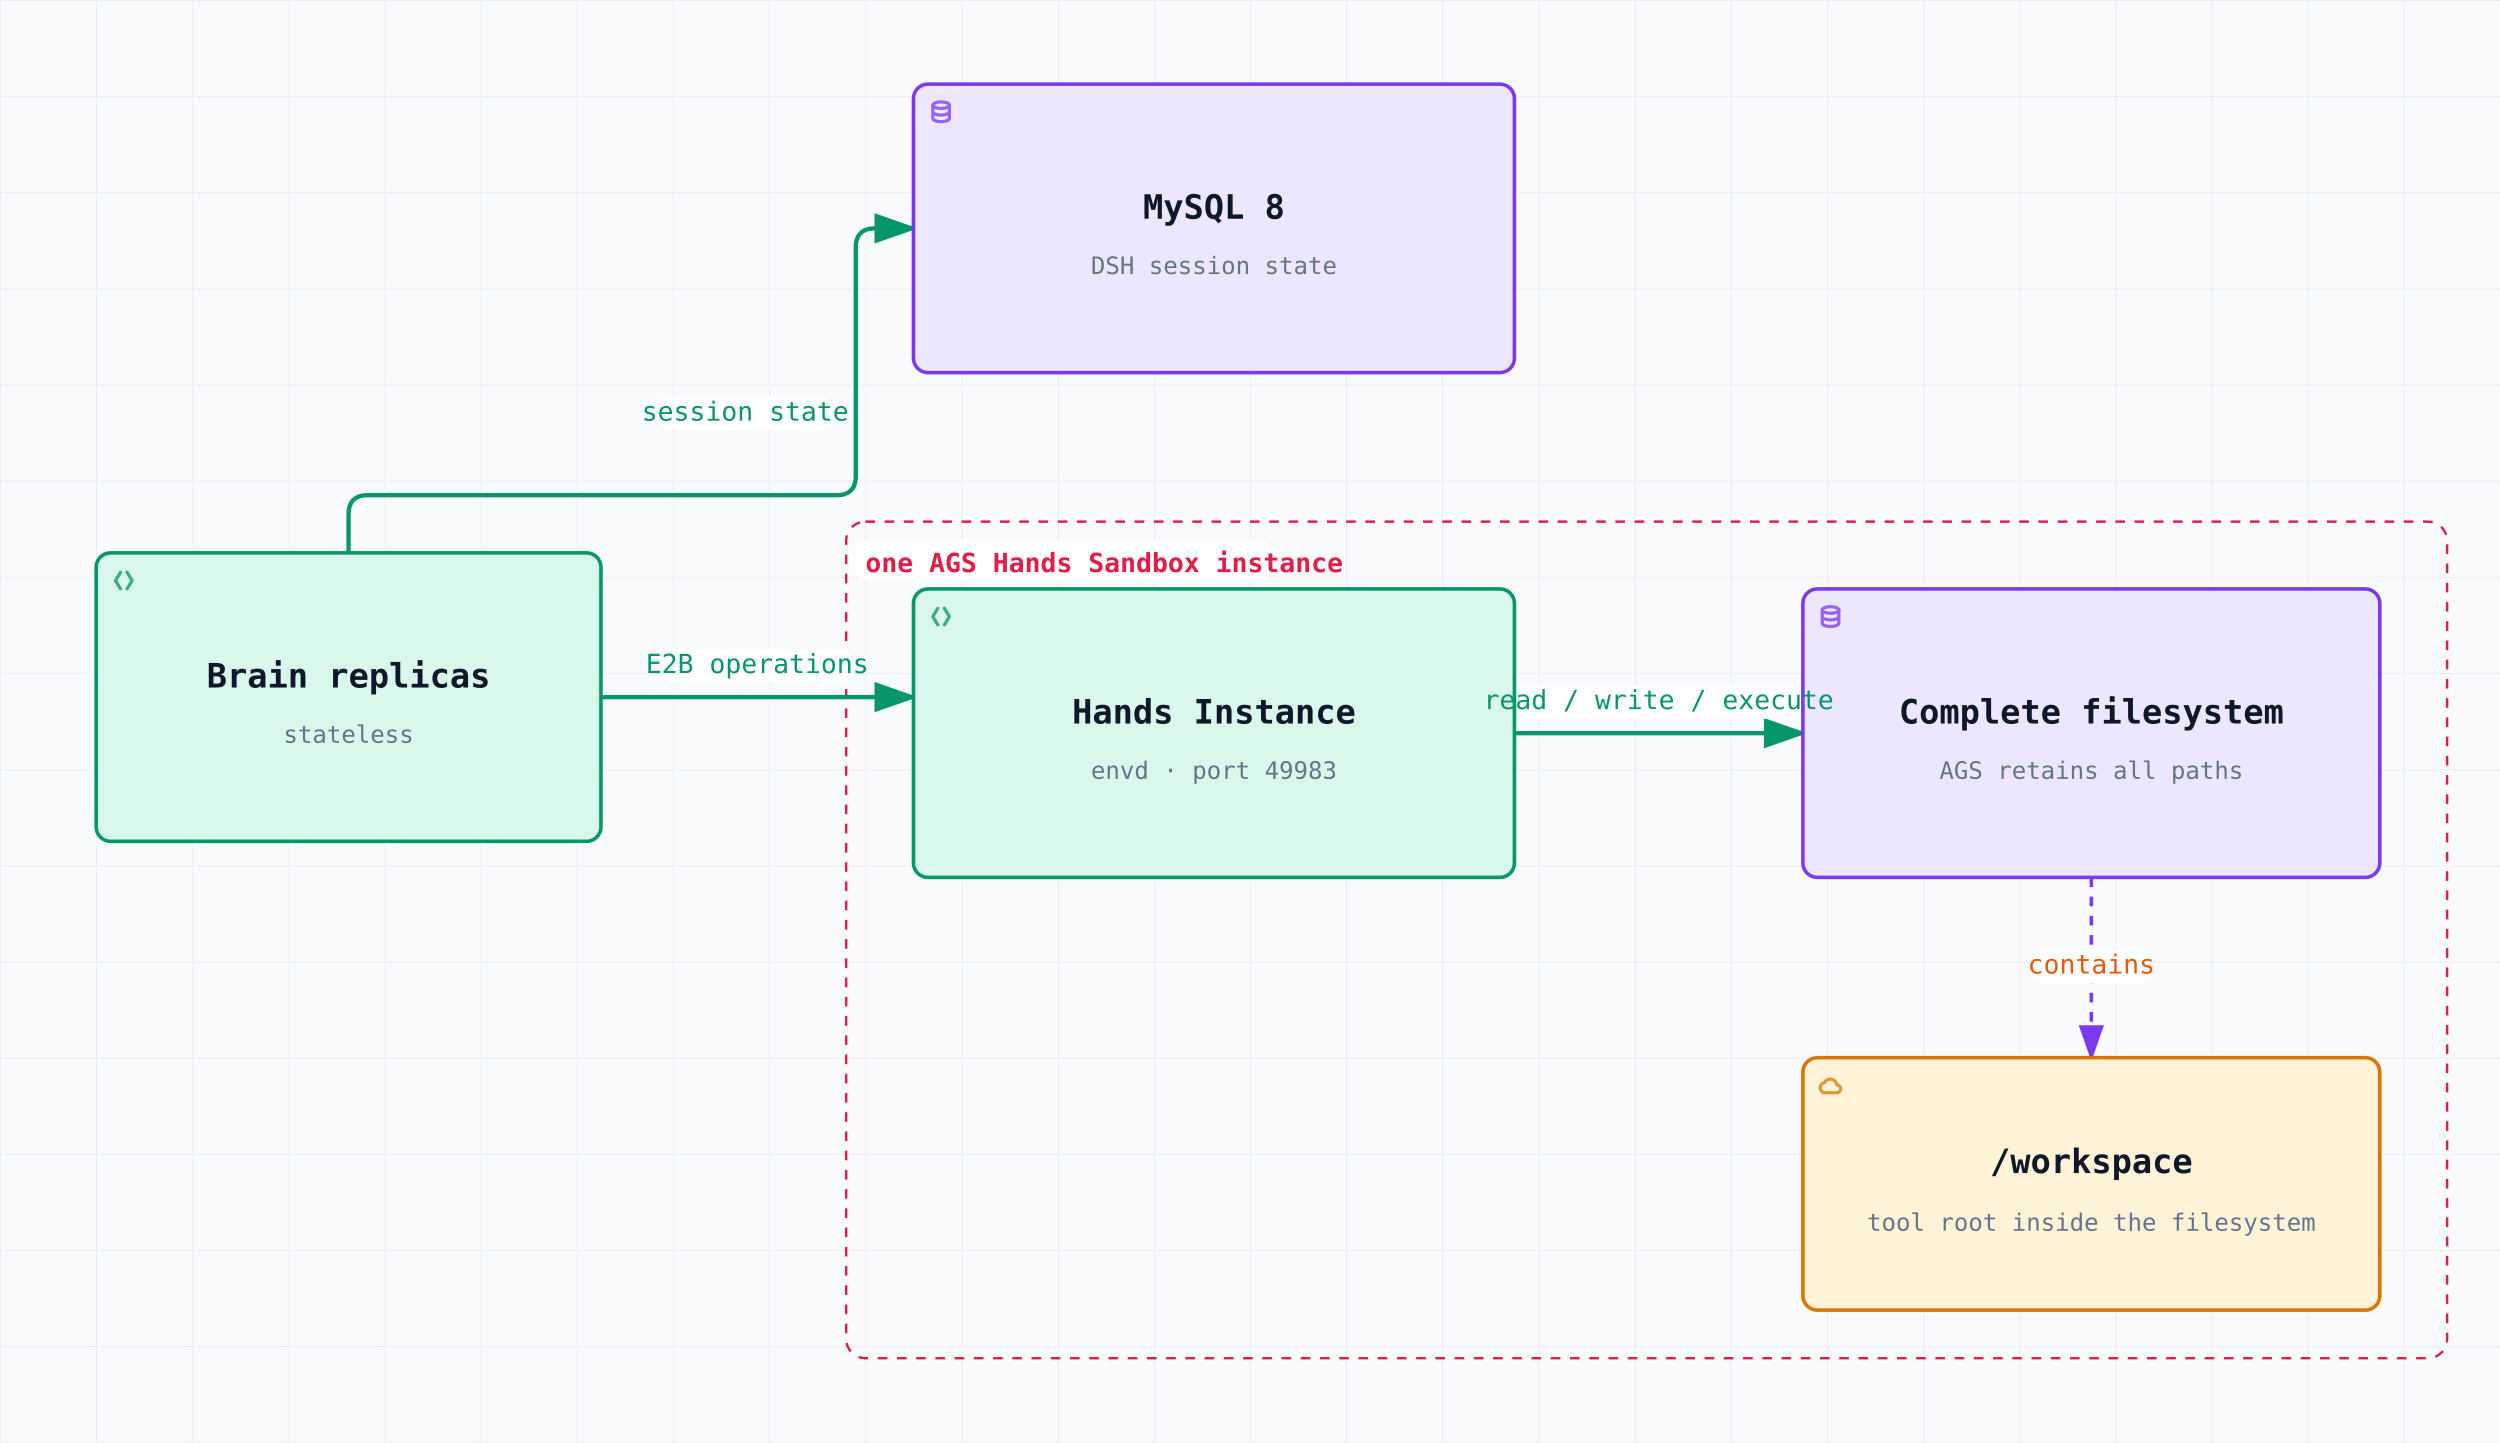
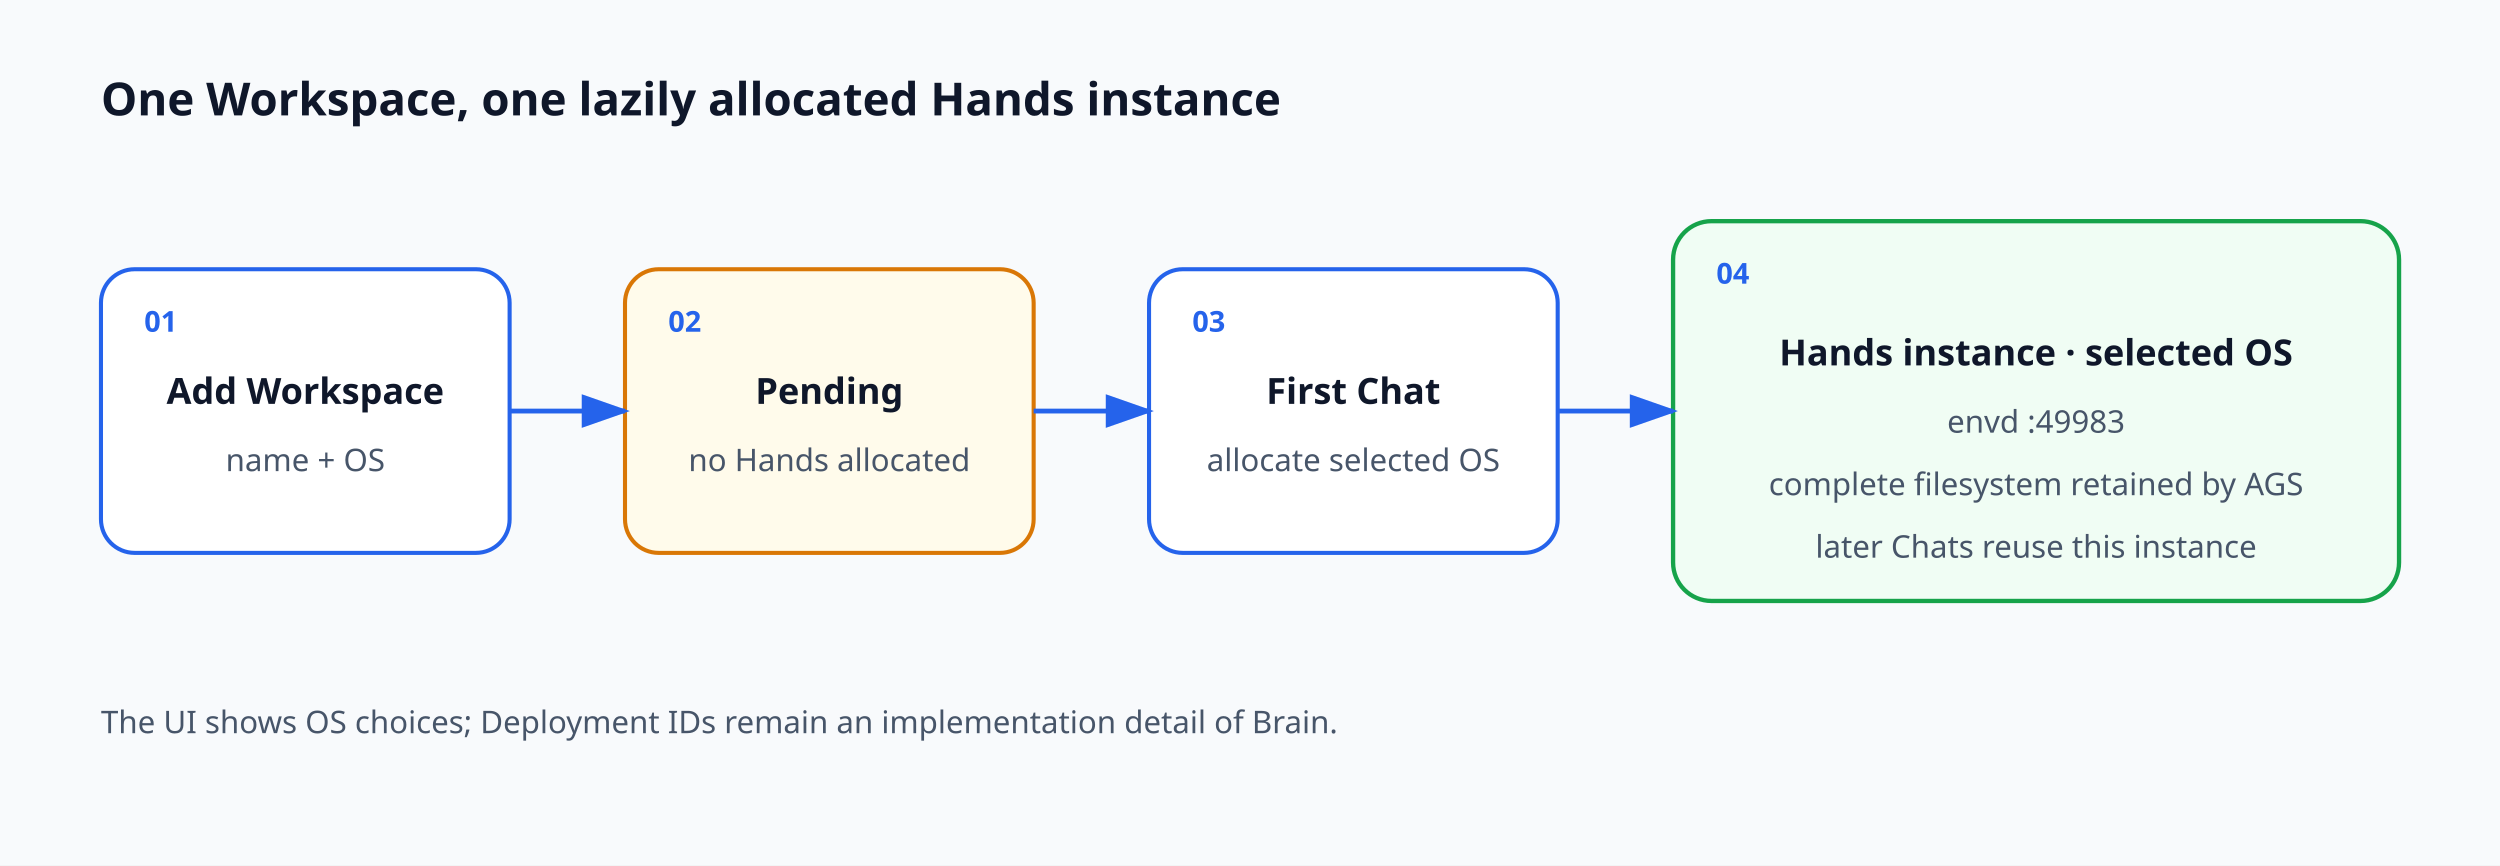
- <svg xmlns="http://www.w3.org/2000/svg" width="1040" height="600" data-theme="light" viewBox="0 0 1040 600" role="img" lang="en" aria-labelledby="archify-diagram-title archify-diagram-description" data-preset="classic" data-quality-profile="showcase">
-   <style>@font-face { font-family: 'JetBrains Mono'; font-weight: 400; src: local('JetBrains Mono'), local('JetBrainsMono-Regular'); }
- @font-face { font-family: 'JetBrains Mono'; font-weight: 500; src: local('JetBrains Mono'), local('JetBrainsMono-Regular'); }
- @font-face { font-family: 'JetBrains Mono'; font-weight: 600; src: local('JetBrains Mono'), local('JetBrainsMono-Regular'); }
- @font-face { font-family: 'JetBrains Mono'; font-weight: 700; src: local('JetBrains Mono'), local('JetBrainsMono-Regular'); }
- svg { font-family: 'JetBrains Mono', ui-monospace, SFMono-Regular, Menlo, Consolas, 'DejaVu Sans Mono', 'Liberation Mono', 'Noto Sans Mono CJK SC', 'PingFang SC', 'Hiragino Sans GB', 'Microsoft YaHei', monospace; }
- g[id^='node-'] text[data-detail='context'] { font-size: 10px; }
- g[data-edge-label] text { font-size: 11px; }
- .c-grid { stroke: #e2e8f0; fill: none; }
- .c-mask { fill: #ffffff; stroke: none; }
- .c-frontend { fill: #22d3ee; fill-opacity: 0.15; stroke: #0891b2; }
- .c-backend { fill: #34d399; fill-opacity: 0.18; stroke: #059669; }
- .c-database { fill: #a78bfa; fill-opacity: 0.20; stroke: #7c3aed; }
- .c-cloud { fill: #fbbf24; fill-opacity: 0.18; stroke: #d97706; }
- .c-security { fill: #fb7185; fill-opacity: 0.15; stroke: #e11d48; }
- .c-messagebus { fill: #fb923c; fill-opacity: 0.15; stroke: #ea580c; }
- .c-external { fill: #94a3b8; fill-opacity: 0.18; stroke: #64748b; }
- .c-security-group { fill: none; stroke: #e11d48; stroke-dasharray: 4 4; }
- .c-region { fill: #fbbf24; fill-opacity: 0.05; stroke: #d97706; stroke-dasharray: 8 4; }
- .t-primary { fill: #0f172a; }
- .t-muted { fill: #64748b; }
- .t-dim { fill: #94a3b8; }
- .t-frontend { fill: #0891b2; }
- .t-backend { fill: #059669; }
- .t-database { fill: #7c3aed; }
- .t-cloud { fill: #d97706; }
- .t-security { fill: #e11d48; }
- .t-messagebus { fill: #ea580c; }
- .t-external { fill: #64748b; }
- .a-default { stroke: #94a3b8; fill: none; }
- .a-emphasis { stroke: #059669; fill: none; }
- .a-security { stroke: #e11d48; fill: none; stroke-dasharray: 5 5; }
- .a-dashed { stroke: #7c3aed; fill: none; stroke-dasharray: 4 4; }
- .m-default { fill: #94a3b8; }
- .m-emphasis { fill: #059669; }
- .m-security { fill: #e11d48; }
- .m-dashed { fill: #7c3aed; }
- .semantic-sigil { fill: none; stroke-width: 1.35; stroke-linecap: round; stroke-linejoin: round; opacity: 0.76; }
- .semantic-sigil &gt; * { vector-effect: non-scaling-stroke; }
- .s-frontend { stroke: #0891b2; }
- .s-backend { stroke: #059669; }
- .s-database { stroke: #7c3aed; }
- .s-cloud { stroke: #d97706; }
- .s-security { stroke: #e11d48; }
- .s-messagebus { stroke: #ea580c; }
- .s-external { stroke: #64748b; }
- </style>
-   <rect fill="#f8fafc" width="1040" height="600" />
+ <svg xmlns="http://www.w3.org/2000/svg" width="1040" height="360" viewBox="0 0 1040 360" role="img" aria-labelledby="title desc">
  <defs>
-     <marker id="arrowhead" markerWidth="10" markerHeight="7" refX="9" refY="3.5" orient="auto">
-       <polygon points="0 0, 10 3.5, 0 7" class="m-default" />
+     <marker id="arrow" markerWidth="10" markerHeight="7" refX="9" refY="3.5" orient="auto">
+       <path d="M0 0L10 3.5L0 7Z" fill="#2563eb" />
    </marker>
-     <marker id="arrowhead-emphasis" markerWidth="10" markerHeight="7" refX="9" refY="3.5" orient="auto">
-       <polygon points="0 0, 10 3.5, 0 7" class="m-emphasis" />
-     </marker>
-     <marker id="arrowhead-security" markerWidth="10" markerHeight="7" refX="9" refY="3.5" orient="auto">
-       <polygon points="0 0, 10 3.5, 0 7" class="m-security" />
-     </marker>
-     <marker id="arrowhead-dashed" markerWidth="10" markerHeight="7" refX="9" refY="3.5" orient="auto">
-       <polygon points="0 0, 10 3.5, 0 7" class="m-dashed" />
-     </marker>
-     <pattern id="grid" width="40" height="40" patternUnits="userSpaceOnUse">
-       <path d="M 40 0 L 0 0 0 40" class="c-grid" stroke-width="0.5" />
-     </pattern>
+     <style>.bg{fill:#f8fafc}.card{fill:#fff;stroke:#2563eb;stroke-width:1.7}.wait{fill:#fffbeb;stroke:#d97706;stroke-width:1.7}.hands{fill:#f0fdf4;stroke:#16a34a;stroke-width:1.8}.title{font:700 19px ui-sans-serif,system-ui,sans-serif;fill:#0f172a}.step{font:700 12px ui-sans-serif,system-ui,sans-serif;fill:#2563eb}.label{font:600 15px ui-sans-serif,system-ui,sans-serif;fill:#0f172a}.sub{font:13px ui-sans-serif,system-ui,sans-serif;fill:#475569}.edge{fill:none;stroke:#2563eb;stroke-width:2;marker-end:url(#arrow)}</style>
  </defs>
-   <rect width="100%" height="100%" fill="url(#grid)" />
-   <rect data-graph-role="structural-frame" data-composition-frame-kind="security-group" data-composition-frame-id="0" data-composition-frame-label="one AGS Hands Sandbox instance" x="352" y="217" width="666" height="348" rx="8" class="c-security-group" stroke-width="1" />
-   <path data-edge-from="brain" data-edge-to="mysql" data-edge-label="session state" data-edge-key="0" data-edge-id="brainToMysql" data-composition-points="145,230;145,206;356,206;356,95;380,95" d="M 145 230 L 145 214 Q 145 206 153 206 L 348 206 Q 356 206 356 198 L 356 103 Q 356 95 364 95 L 380 95" class="a-emphasis" stroke-width="1.8" marker-end="url(#arrowhead-emphasis)" />
-   <path data-edge-from="brain" data-edge-to="hands" data-edge-label="E2B operations" data-edge-key="1" data-edge-id="brainToHands" data-composition-points="250,290;380,290" d="M 250 290 L 380 290" class="a-emphasis" stroke-width="1.8" marker-end="url(#arrowhead-emphasis)" />
-   <path data-edge-from="hands" data-edge-to="filesystem" data-edge-label="read / write / execute" data-edge-key="2" data-edge-id="handsToFilesystem" data-composition-points="630,305;750,305" d="M 630 305 L 750 305" class="a-emphasis" stroke-width="1.8" marker-end="url(#arrowhead-emphasis)" />
-   <path data-edge-from="filesystem" data-edge-to="workspace" data-edge-label="contains" data-edge-key="3" data-edge-id="filesystemContainsWorkspace" data-composition-points="870,365;870,440" d="M 870 365 L 870 440" class="a-dashed" stroke-width="1.5" marker-end="url(#arrowhead-dashed)" />
-   <g id="node-brain" data-node-id="brain" data-node-label="Brain replicas" data-node-kind="backend" data-node-sublabel="stateless" data-node-context="Architecture component">
-     <rect x="40" y="230" width="210" height="120" rx="6" class="c-mask" />
-     <rect x="40" y="230" width="210" height="120" rx="6" class="c-backend" stroke-width="1.5" />
-     <g aria-hidden="true" data-semantic-sigil="backend" class="semantic-sigil s-backend" transform="translate(46 236) scale(0.6875)">
-       <path d="M6 3 3 8l3 5M10 3l3 5-3 5" />
-     </g>
-     <text data-node-label="" data-detail-anchor="" x="145" y="286" class="t-primary" font-size="14" font-weight="600" text-anchor="middle">Brain replicas</text>
-     <text data-detail="context" x="145" y="309" class="t-muted" font-size="12" text-anchor="middle">stateless</text>
-   </g>
-   <g id="node-mysql" data-node-id="mysql" data-node-label="MySQL 8" data-node-kind="database" data-node-sublabel="DSH session state" data-node-context="Architecture component">
-     <rect x="380" y="35" width="250" height="120" rx="6" class="c-mask" />
-     <rect x="380" y="35" width="250" height="120" rx="6" class="c-database" stroke-width="1.5" />
-     <g aria-hidden="true" data-semantic-sigil="database" class="semantic-sigil s-database" transform="translate(386 41) scale(0.6875)">
-       <ellipse cx="8" cy="4" rx="5" ry="2" />
-       <path d="M3 4v8c0 1.1 2.2 2 5 2s5-.9 5-2V4M3 8c0 1.1 2.2 2 5 2s5-.9 5-2" />
-     </g>
-     <text data-node-label="" data-detail-anchor="" x="505" y="91" class="t-primary" font-size="14" font-weight="600" text-anchor="middle">MySQL 8</text>
-     <text data-detail="context" x="505" y="114" class="t-muted" font-size="12" text-anchor="middle">DSH session state</text>
-   </g>
-   <g id="node-hands" data-node-id="hands" data-node-label="Hands Instance" data-node-kind="backend" data-node-sublabel="envd · port 49983" data-node-context="one AGS Hands Sandbox instance">
-     <rect x="380" y="245" width="250" height="120" rx="6" class="c-mask" />
-     <rect x="380" y="245" width="250" height="120" rx="6" class="c-backend" stroke-width="1.5" />
-     <g aria-hidden="true" data-semantic-sigil="backend" class="semantic-sigil s-backend" transform="translate(386 251) scale(0.6875)">
-       <path d="M6 3 3 8l3 5M10 3l3 5-3 5" />
-     </g>
-     <text data-node-label="" data-detail-anchor="" x="505" y="301" class="t-primary" font-size="14" font-weight="600" text-anchor="middle">Hands Instance</text>
-     <text data-detail="context" x="505" y="324" class="t-muted" font-size="12" text-anchor="middle">envd · port 49983</text>
-   </g>
-   <g id="node-filesystem" data-node-id="filesystem" data-node-label="Complete filesystem" data-node-kind="database" data-node-sublabel="AGS retains all paths" data-node-context="one AGS Hands Sandbox instance">
-     <rect x="750" y="245" width="240" height="120" rx="6" class="c-mask" />
-     <rect x="750" y="245" width="240" height="120" rx="6" class="c-database" stroke-width="1.5" />
-     <g aria-hidden="true" data-semantic-sigil="database" class="semantic-sigil s-database" transform="translate(756 251) scale(0.6875)">
-       <ellipse cx="8" cy="4" rx="5" ry="2" />
-       <path d="M3 4v8c0 1.1 2.2 2 5 2s5-.9 5-2V4M3 8c0 1.1 2.2 2 5 2s5-.9 5-2" />
-     </g>
-     <text data-node-label="" data-detail-anchor="" x="870" y="301" class="t-primary" font-size="14" font-weight="600" text-anchor="middle">Complete filesystem</text>
-     <text data-detail="context" x="870" y="324" class="t-muted" font-size="12" text-anchor="middle">AGS retains all paths</text>
-   </g>
-   <g id="node-workspace" data-node-id="workspace" data-node-label="/workspace" data-node-kind="cloud" data-node-sublabel="tool root inside the filesystem" data-node-context="one AGS Hands Sandbox instance">
-     <rect x="750" y="440" width="240" height="105" rx="6" class="c-mask" />
-     <rect x="750" y="440" width="240" height="105" rx="6" class="c-cloud" stroke-width="1.5" />
-     <g aria-hidden="true" data-semantic-sigil="cloud" class="semantic-sigil s-cloud" transform="translate(756 446) scale(0.6875)">
-       <path d="M4.3 12.5h7.3a2.4 2.4 0 0 0 .2-4.8 4 4 0 0 0-7.5-1.3A3.1 3.1 0 0 0 4.3 12.5Z" />
-     </g>
-     <text data-node-label="" data-detail-anchor="" x="870" y="488" class="t-primary" font-size="14" font-weight="600" text-anchor="middle">/workspace</text>
-     <text data-detail="context" x="870" y="512" class="t-muted" font-size="12" text-anchor="middle">tool root inside the filesystem</text>
-   </g>
-   <g data-detail="context" data-edge-from="brain" data-edge-to="mysql" data-edge-label="session state" data-edge-key="0" data-edge-id="brainToMysql">
-     <rect x="275" y="165" width="70" height="14" rx="3" class="c-mask" />
-     <text x="310" y="175" class="t-backend" font-size="11" text-anchor="middle">session state</text>
-   </g>
-   <g data-detail="context" data-edge-from="brain" data-edge-to="hands" data-edge-label="E2B operations" data-edge-key="1" data-edge-id="brainToHands">
-     <rect x="276.4" y="270" width="77.2" height="14" rx="3" class="c-mask" />
-     <text x="315" y="280" class="t-backend" font-size="11" text-anchor="middle">E2B operations</text>
-   </g>
-   <g data-detail="context" data-edge-from="hands" data-edge-to="filesystem" data-edge-label="read / write / execute" data-edge-key="2" data-edge-id="handsToFilesystem">
-     <rect x="632.2" y="285" width="115.6" height="14" rx="3" class="c-mask" />
-     <text x="690" y="295" class="t-backend" font-size="11" text-anchor="middle">read / write / execute</text>
-   </g>
-   <g data-detail="context" data-edge-from="filesystem" data-edge-to="workspace" data-edge-label="contains" data-edge-key="3" data-edge-id="filesystemContainsWorkspace">
-     <rect x="845.8" y="395" width="48.4" height="14" rx="3" class="c-mask" />
-     <text x="870" y="405" class="t-messagebus" font-size="11" text-anchor="middle">contains</text>
-   </g>
-   <g data-graph-role="structural-frame-label" data-composition-frame-id="0" data-composition-frame-kind="security-group" data-composition-frame-label="one AGS Hands Sandbox instance">
-     <rect data-graph-role="structural-frame-label-mask" x="356" y="225" width="172" height="16" rx="3" class="c-mask" />
-     <text data-boundary-label="" x="360" y="238" class="t-security" font-size="11" font-weight="600">one AGS Hands Sandbox instance</text>
-   </g>
+   <rect width="1040" height="360" class="bg" />
+   <text x="42" y="48" class="title">One Workspace, one lazily allocated Hands instance</text>
+   <rect x="42" y="112" width="170" height="118" rx="14" class="card" />
+   <text x="60" y="138" class="step">01</text>
+   <text x="127" y="168" text-anchor="middle" class="label">Add Workspace</text>
+   <text x="127" y="196" text-anchor="middle" class="sub">name + OS</text>
+   <rect x="260" y="112" width="170" height="118" rx="14" class="wait" />
+   <text x="278" y="138" class="step">02</text>
+   <text x="345" y="168" text-anchor="middle" class="label">Pending</text>
+   <text x="345" y="196" text-anchor="middle" class="sub">no Hands allocated</text>
+   <rect x="478" y="112" width="170" height="118" rx="14" class="card" />
+   <text x="496" y="138" class="step">03</text>
+   <text x="563" y="168" text-anchor="middle" class="label">First Chat</text>
+   <text x="563" y="196" text-anchor="middle" class="sub">allocate selected OS</text>
+   <rect x="696" y="92" width="302" height="158" rx="16" class="hands" />
+   <text x="714" y="118" class="step">04</text>
+   <text x="847" y="152" text-anchor="middle" class="label">Hands instance · selected OS</text>
+   <text x="847" y="180" text-anchor="middle" class="sub">envd :49983</text>
+   <text x="847" y="206" text-anchor="middle" class="sub">complete filesystem retained by AGS</text>
+   <text x="847" y="232" text-anchor="middle" class="sub">later Chats reuse this instance</text>
+   <path d="M212 171H260" class="edge" />
+   <path d="M430 171H478" class="edge" />
+   <path d="M648 171H696" class="edge" />
+   <text x="42" y="305" class="sub">The UI shows OS choices; Deployment IDs remain an implementation detail of Brain.</text>
</svg>
